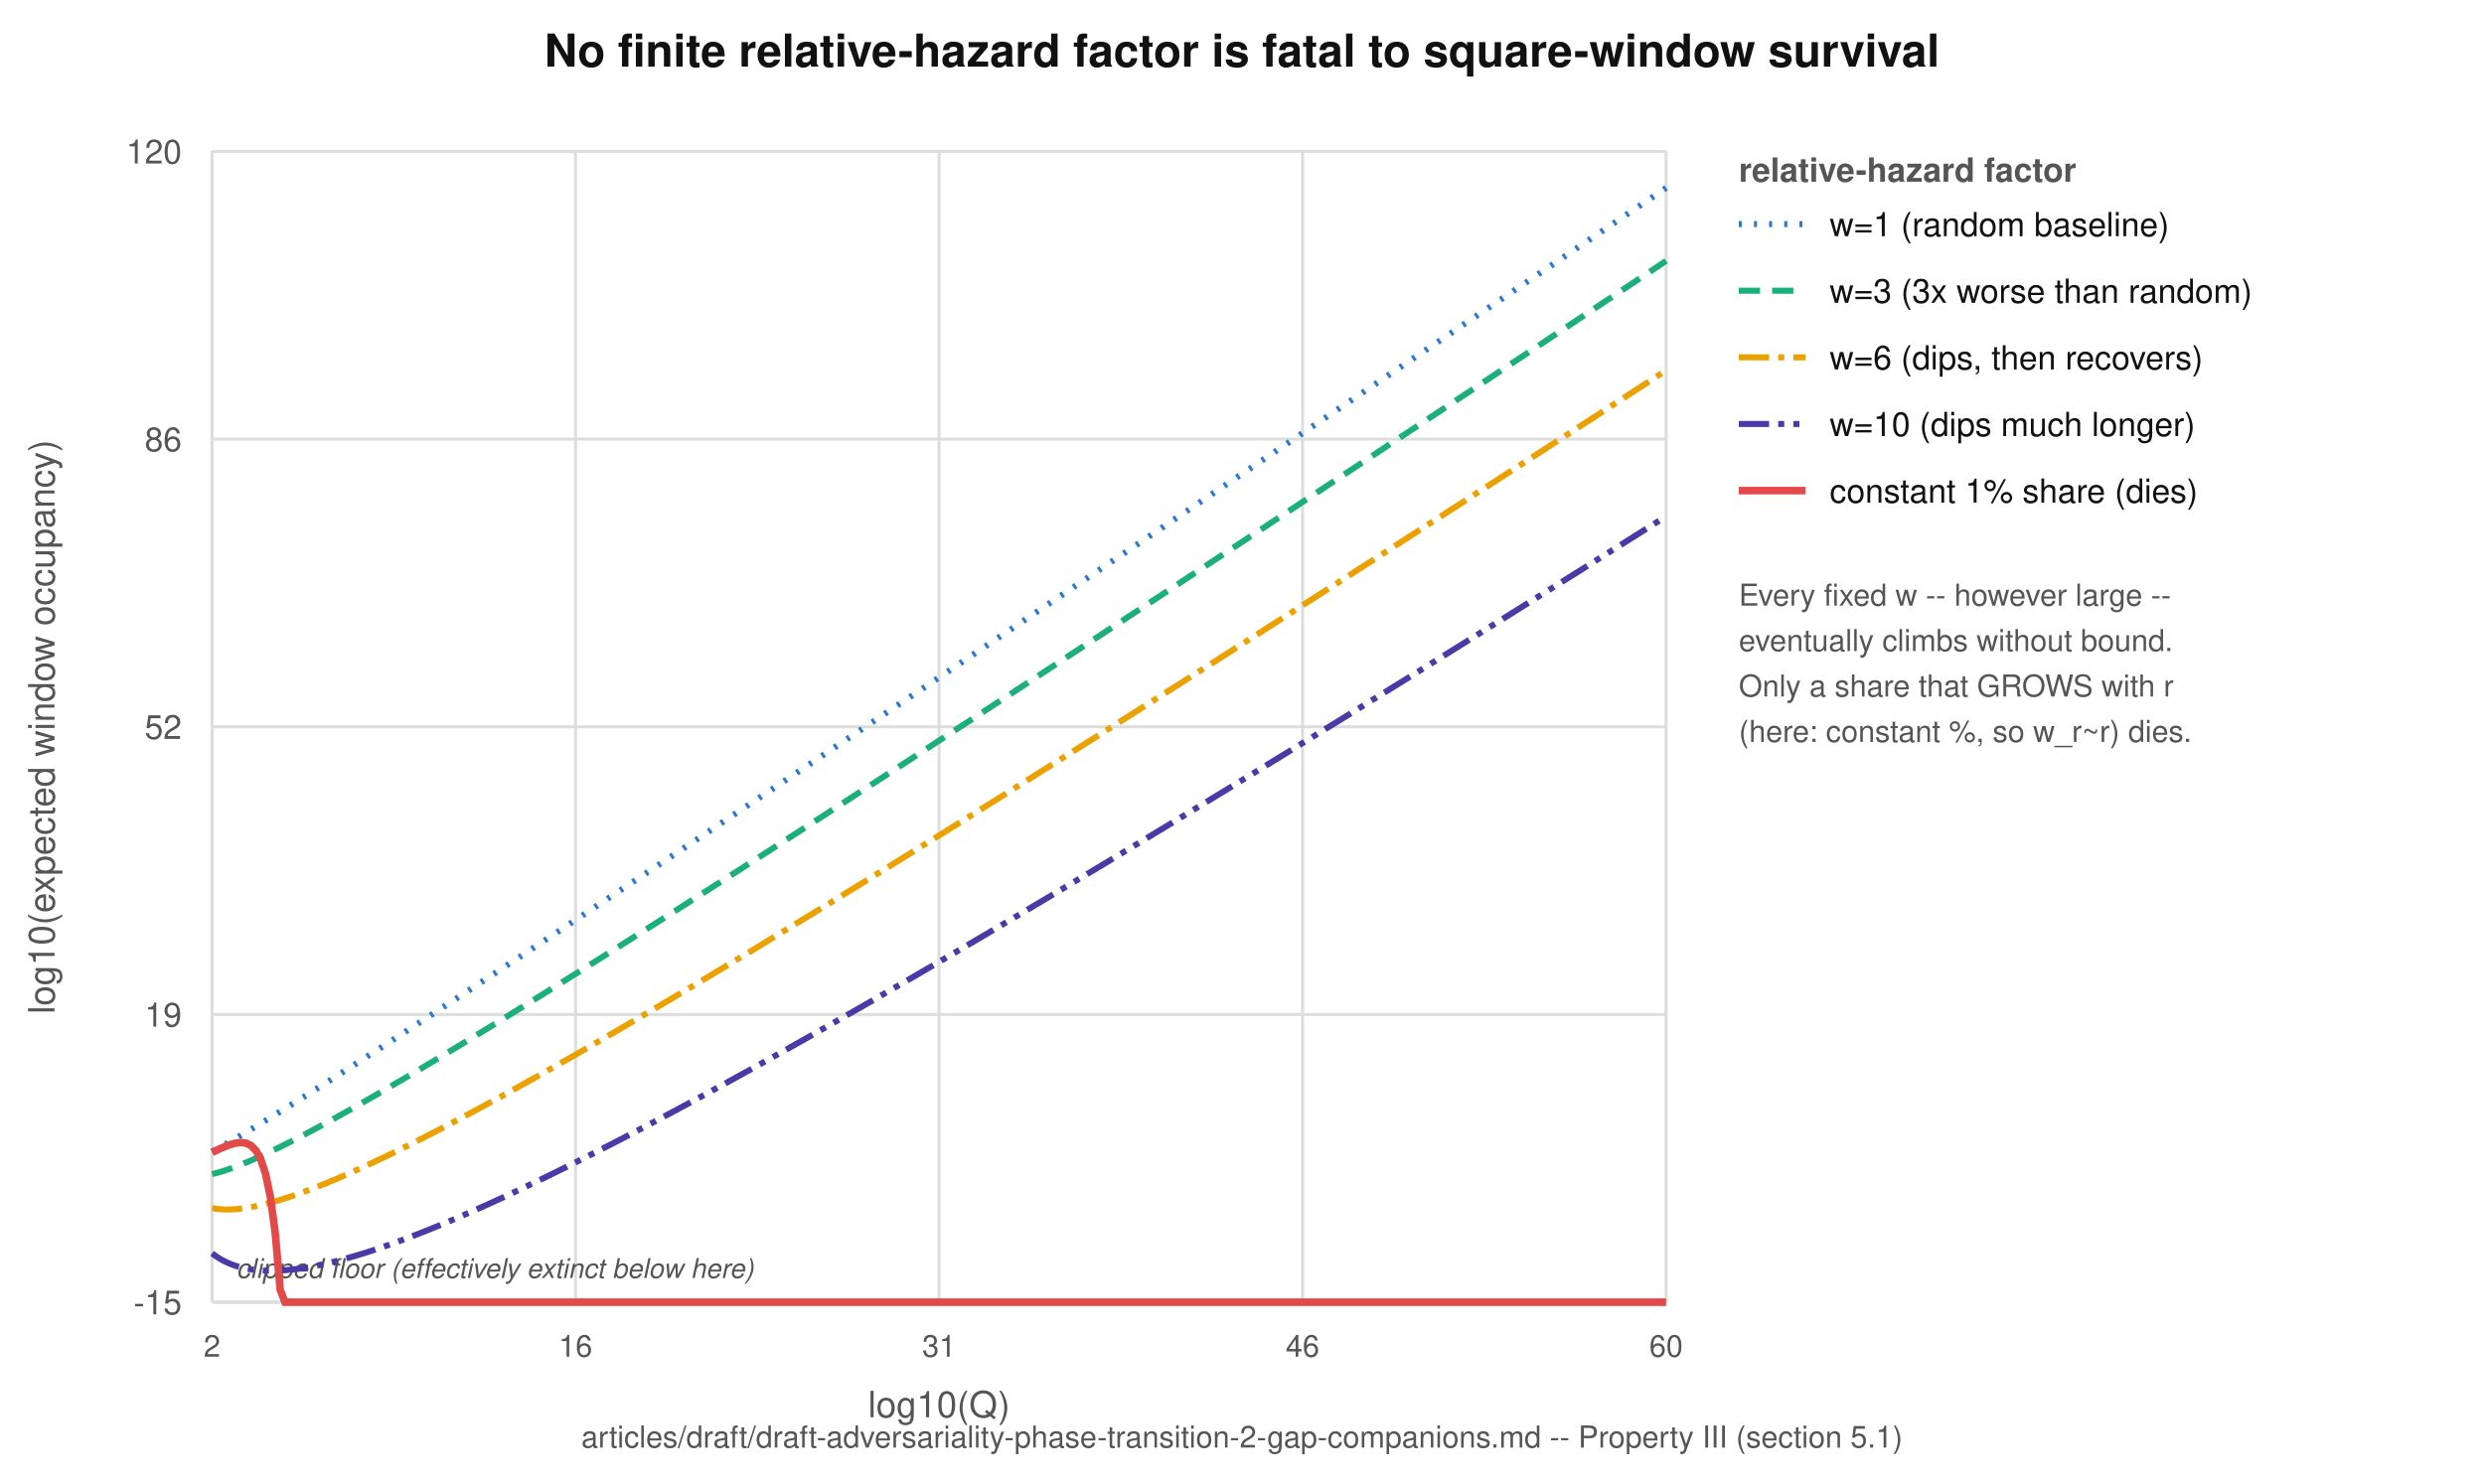
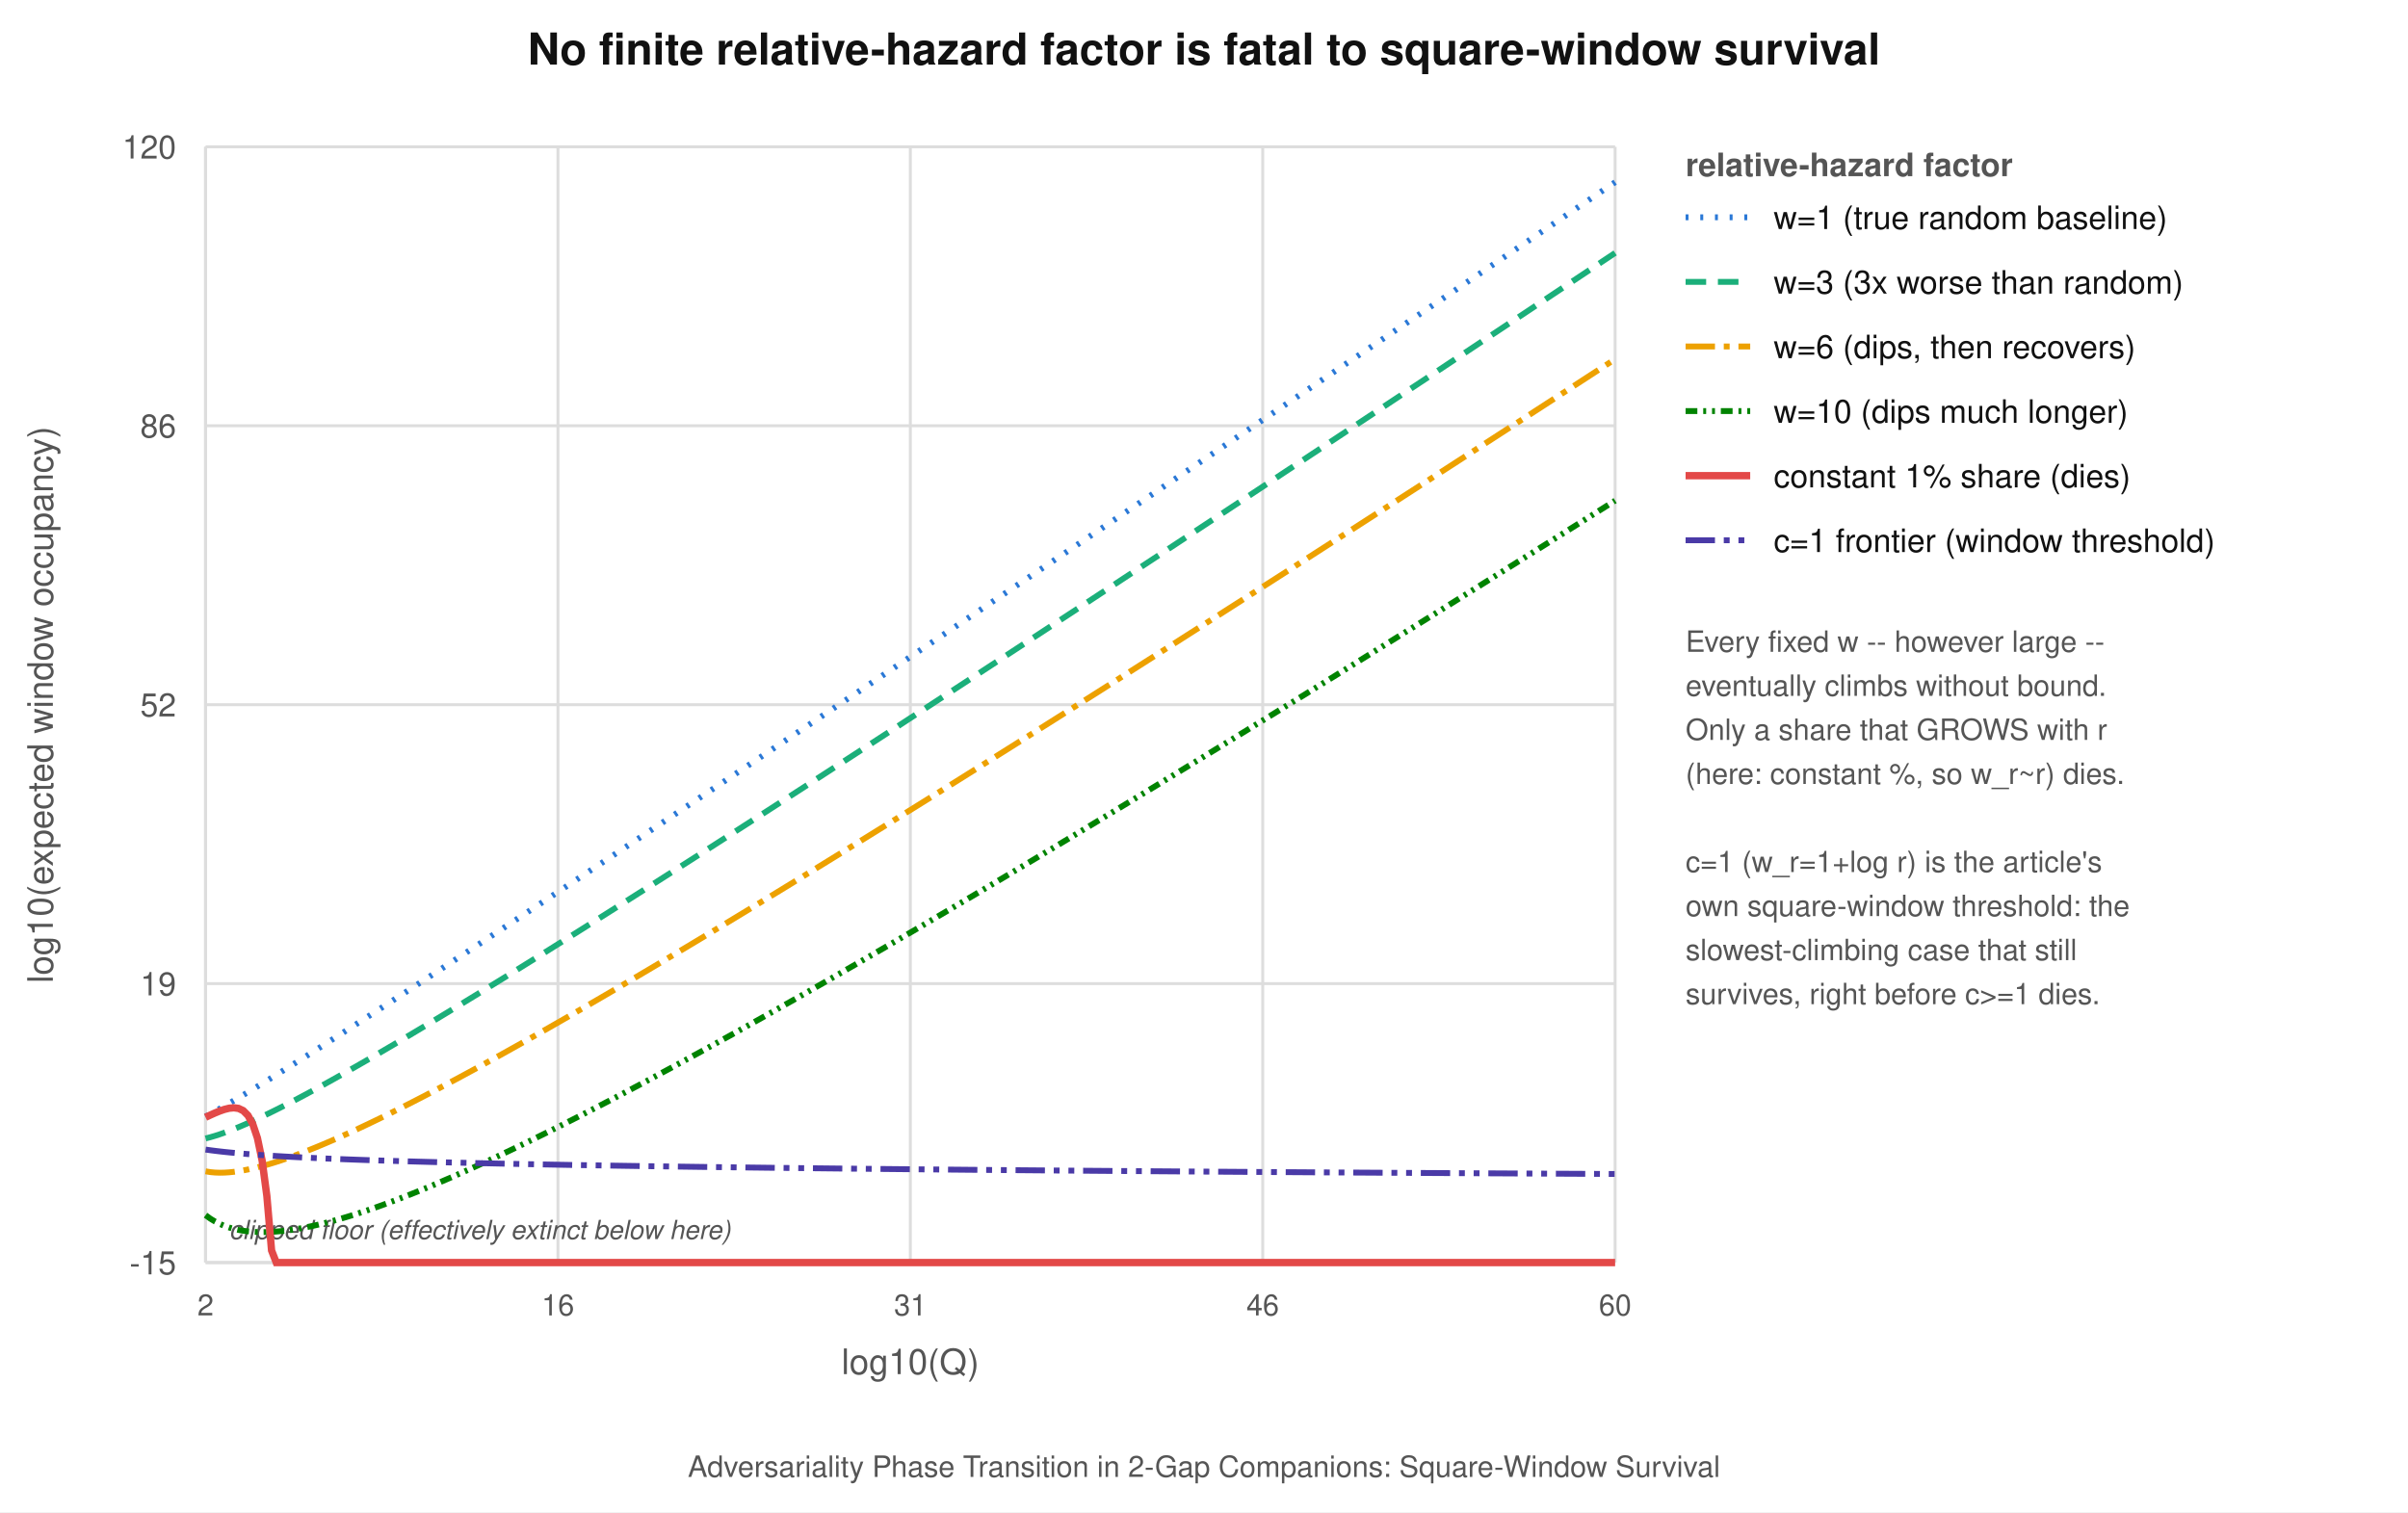
- <svg xmlns="http://www.w3.org/2000/svg" width="820" height="490" viewBox="0 0 820 490">
+ <svg xmlns="http://www.w3.org/2000/svg" width="820" height="515" viewBox="0 0 820 515">
  <defs>
    <marker id="arrowhead" markerWidth="10" markerHeight="8" refX="9" refY="4" orient="auto">
      <path d="M0,0 L10,4 L0,8 Z" fill="#222" />
    </marker>
  </defs>
-   <rect x="0" y="0" width="820" height="490" fill="white" />
+   <rect x="0" y="0" width="820" height="515" fill="white" />
  <line x1="70" y1="50" x2="70" y2="430" stroke="#dddddd" stroke-width="1" />
  <line x1="70" y1="430" x2="550" y2="430" stroke="#dddddd" stroke-width="1" />
  <line x1="70" y1="430.0" x2="550" y2="430.0" stroke="#dddddd" stroke-width="1" />
  <text x="60" y="434.0" font-family="Helvetica, Arial, sans-serif" font-size="11" font-weight="normal" font-style="normal" fill="#555555" text-anchor="end">-15</text>
  <line x1="70" y1="335.0" x2="550" y2="335.0" stroke="#dddddd" stroke-width="1" />
  <text x="60" y="339.0" font-family="Helvetica, Arial, sans-serif" font-size="11" font-weight="normal" font-style="normal" fill="#555555" text-anchor="end">19</text>
  <line x1="70" y1="240.0" x2="550" y2="240.0" stroke="#dddddd" stroke-width="1" />
  <text x="60" y="244.0" font-family="Helvetica, Arial, sans-serif" font-size="11" font-weight="normal" font-style="normal" fill="#555555" text-anchor="end">52</text>
  <line x1="70" y1="145.0" x2="550" y2="145.0" stroke="#dddddd" stroke-width="1" />
  <text x="60" y="149.0" font-family="Helvetica, Arial, sans-serif" font-size="11" font-weight="normal" font-style="normal" fill="#555555" text-anchor="end">86</text>
  <line x1="70" y1="50.0" x2="550" y2="50.0" stroke="#dddddd" stroke-width="1" />
  <text x="60" y="54.0" font-family="Helvetica, Arial, sans-serif" font-size="11" font-weight="normal" font-style="normal" fill="#555555" text-anchor="end">120</text>
  <line x1="70.0" y1="50" x2="70.0" y2="430" stroke="#dddddd" stroke-width="1" />
  <text x="70.0" y="448" font-family="Helvetica, Arial, sans-serif" font-size="10" font-weight="normal" font-style="normal" fill="#555555" text-anchor="middle">2</text>
  <line x1="190.0" y1="50" x2="190.0" y2="430" stroke="#dddddd" stroke-width="1" />
  <text x="190.0" y="448" font-family="Helvetica, Arial, sans-serif" font-size="10" font-weight="normal" font-style="normal" fill="#555555" text-anchor="middle">16</text>
  <line x1="310.0" y1="50" x2="310.0" y2="430" stroke="#dddddd" stroke-width="1" />
  <text x="310.0" y="448" font-family="Helvetica, Arial, sans-serif" font-size="10" font-weight="normal" font-style="normal" fill="#555555" text-anchor="middle">31</text>
  <line x1="430.0" y1="50" x2="430.0" y2="430" stroke="#dddddd" stroke-width="1" />
  <text x="430.0" y="448" font-family="Helvetica, Arial, sans-serif" font-size="10" font-weight="normal" font-style="normal" fill="#555555" text-anchor="middle">46</text>
  <line x1="550.0" y1="50" x2="550.0" y2="430" stroke="#dddddd" stroke-width="1" />
  <text x="550.0" y="448" font-family="Helvetica, Arial, sans-serif" font-size="10" font-weight="normal" font-style="normal" fill="#555555" text-anchor="middle">60</text>
  <text x="310.0" y="468" font-family="Helvetica, Arial, sans-serif" font-size="12" font-weight="normal" font-style="normal" fill="#555555" text-anchor="middle">log10(Q)</text>
  <text x="18" y="240.0" font-family="Helvetica, Arial, sans-serif" font-size="12" font-weight="normal" font-style="normal" fill="#555555" text-anchor="middle" transform="rotate(-90 18 240.0)">log10(expected window occupancy)</text>
  <text x="78" y="422.0" font-family="Helvetica, Arial, sans-serif" font-size="9" font-weight="normal" font-style="italic" fill="#555555" text-anchor="start">clipped floor (effectively extinct below here)</text>
  <polyline points="70.0,380.252 71.605,379.387 73.211,378.502 74.816,377.601 76.421,376.686 78.027,375.759 79.632,374.822 81.237,373.875 82.843,372.92 84.448,371.958 86.054,370.99 87.659,370.015 89.264,369.035 90.87,368.05 92.475,367.061 94.08,366.068 95.686,365.07 97.291,364.069 98.896,363.065 100.502,362.058 102.107,361.048 103.712,360.035 105.318,359.02 106.923,358.003 108.528,356.983 110.134,355.961 111.739,354.937 113.344,353.912 114.95,352.884 116.555,351.855 118.161,350.825 119.766,349.793 121.371,348.759 122.977,347.724 124.582,346.688 126.187,345.651 127.793,344.612 129.398,343.572 131.003,342.531 132.609,341.489 134.214,340.446 135.819,339.402 137.425,338.358 139.03,337.312 140.635,336.265 142.241,335.218 143.846,334.17 145.452,333.121 147.057,332.071 148.662,331.02 150.268,329.969 151.873,328.917 153.478,327.865 155.084,326.812 156.689,325.758 158.294,324.704 159.9,323.649 161.505,322.593 163.11,321.537 164.716,320.481 166.321,319.424 167.926,318.366 169.532,317.308 171.137,316.25 172.742,315.191 174.348,314.132 175.953,313.072 177.559,312.012 179.164,310.951 180.769,309.89 182.375,308.829 183.98,307.767 185.585,306.705 187.191,305.642 188.796,304.579 190.401,303.516 192.007,302.453 193.612,301.389 195.217,300.325 196.823,299.26 198.428,298.195 200.033,297.13 201.639,296.065 203.244,294.999 204.849,293.933 206.455,292.867 208.06,291.8 209.666,290.734 211.271,289.666 212.876,288.599 214.482,287.532 216.087,286.464 217.692,285.396 219.298,284.328 220.903,283.259 222.508,282.19 224.114,281.121 225.719,280.052 227.324,278.983 228.93,277.913 230.535,276.844 232.14,275.774 233.746,274.704 235.351,273.633 236.957,272.563 238.562,271.492 240.167,270.421 241.773,269.35 243.378,268.279 244.983,267.207 246.589,266.135 248.194,265.064 249.799,263.992 251.405,262.92 253.01,261.847 254.615,260.775 256.221,259.702 257.826,258.629 259.431,257.557 261.037,256.484 262.642,255.41 264.247,254.337 265.853,253.263 267.458,252.19 269.064,251.116 270.669,250.042 272.274,248.968 273.88,247.894 275.485,246.82 277.09,245.745 278.696,244.671 280.301,243.596 281.906,242.521 283.512,241.446 285.117,240.371 286.722,239.296 288.328,238.221 289.933,237.146 291.538,236.07 293.144,234.994 294.749,233.919 296.355,232.843 297.96,231.767 299.565,230.691 301.171,229.615 302.776,228.539 304.381,227.462 305.987,226.386 307.592,225.309 309.197,224.233 310.803,223.156 312.408,222.079 314.013,221.002 315.619,219.925 317.224,218.848 318.829,217.771 320.435,216.693 322.04,215.616 323.645,214.539 325.251,213.461 326.856,212.383 328.462,211.306 330.067,210.228 331.672,209.15 333.278,208.072 334.883,206.994 336.488,205.916 338.094,204.838 339.699,203.759 341.304,202.681 342.91,201.603 344.515,200.524 346.12,199.445 347.726,198.367 349.331,197.288 350.936,196.209 352.542,195.13 354.147,194.051 355.753,192.972 357.358,191.893 358.963,190.814 360.569,189.735 362.174,188.656 363.779,187.576 365.385,186.497 366.99,185.417 368.595,184.338 370.201,183.258 371.806,182.179 373.411,181.099 375.017,180.019 376.622,178.939 378.227,177.859 379.833,176.779 381.438,175.699 383.043,174.619 384.649,173.539 386.254,172.459 387.86,171.379 389.465,170.298 391.07,169.218 392.676,168.137 394.281,167.057 395.886,165.976 397.492,164.896 399.097,163.815 400.702,162.734 402.308,161.654 403.913,160.573 405.518,159.492 407.124,158.411 408.729,157.33 410.334,156.249 411.94,155.168 413.545,154.087 415.151,153.006 416.756,151.925 418.361,150.843 419.967,149.762 421.572,148.681 423.177,147.599 424.783,146.518 426.388,145.436 427.993,144.355 429.599,143.273 431.204,142.192 432.809,141.11 434.415,140.028 436.02,138.946 437.625,137.865 439.231,136.783 440.836,135.701 442.441,134.619 444.047,133.537 445.652,132.455 447.258,131.373 448.863,130.291 450.468,129.209 452.074,128.127 453.679,127.044 455.284,125.962 456.89,124.88 458.495,123.797 460.1,122.715 461.706,121.633 463.311,120.55 464.916,119.468 466.522,118.385 468.127,117.303 469.732,116.22 471.338,115.138 472.943,114.055 474.548,112.972 476.154,111.889 477.759,110.807 479.365,109.724 480.97,108.641 482.575,107.558 484.181,106.475 485.786,105.392 487.391,104.309 488.997,103.226 490.602,102.143 492.207,101.06 493.813,99.977 495.418,98.894 497.023,97.811 498.629,96.728 500.234,95.644 501.839,94.561 503.445,93.478 505.05,92.394 506.656,91.311 508.261,90.228 509.866,89.144 511.472,88.061 513.077,86.977 514.682,85.894 516.288,84.81 517.893,83.727 519.498,82.643 521.104,81.56 522.709,80.476 524.314,79.392 525.92,78.308 527.525,77.225 529.13,76.141 530.736,75.057 532.341,73.973 533.946,72.889 535.552,71.806 537.157,70.722 538.763,69.638 540.368,68.554 541.973,67.47 543.579,66.386 545.184,65.302 546.789,64.218 548.395,63.134 550.0,62.049" fill="none" stroke="#2a78d6" stroke-width="2" stroke-dasharray="1,4" />
  <polyline points="70.0,387.72 71.605,387.307 73.211,386.836 74.816,386.317 76.421,385.756 78.027,385.16 79.632,384.532 81.237,383.876 82.843,383.196 84.448,382.494 86.054,381.772 87.659,381.033 89.264,380.277 90.87,379.507 92.475,378.723 94.08,377.927 95.686,377.119 97.291,376.3 98.896,375.472 100.502,374.635 102.107,373.789 103.712,372.935 105.318,372.073 106.923,371.205 108.528,370.33 110.134,369.448 111.739,368.561 113.344,367.668 114.95,366.77 116.555,365.867 118.161,364.96 119.766,364.047 121.371,363.131 122.977,362.21 124.582,361.285 126.187,360.357 127.793,359.425 129.398,358.49 131.003,357.551 132.609,356.609 134.214,355.665 135.819,354.717 137.425,353.767 139.03,352.813 140.635,351.858 142.241,350.899 143.846,349.939 145.452,348.976 147.057,348.011 148.662,347.043 150.268,346.074 151.873,345.103 153.478,344.129 155.084,343.154 156.689,342.177 158.294,341.198 159.9,340.217 161.505,339.235 163.11,338.251 164.716,337.266 166.321,336.279 167.926,335.29 169.532,334.301 171.137,333.309 172.742,332.317 174.348,331.323 175.953,330.327 177.559,329.331 179.164,328.333 180.769,327.334 182.375,326.334 183.98,325.333 185.585,324.33 187.191,323.327 188.796,322.322 190.401,321.317 192.007,320.31 193.612,319.303 195.217,318.294 196.823,317.285 198.428,316.274 200.033,315.263 201.639,314.251 203.244,313.238 204.849,312.224 206.455,311.209 208.06,310.194 209.666,309.178 211.271,308.161 212.876,307.143 214.482,306.124 216.087,305.105 217.692,304.085 219.298,303.064 220.903,302.043 222.508,301.021 224.114,299.998 225.719,298.975 227.324,297.951 228.93,296.926 230.535,295.901 232.14,294.875 233.746,293.849 235.351,292.822 236.957,291.794 238.562,290.766 240.167,289.737 241.773,288.708 243.378,287.678 244.983,286.648 246.589,285.617 248.194,284.586 249.799,283.554 251.405,282.522 253.01,281.489 254.615,280.456 256.221,279.422 257.826,278.388 259.431,277.353 261.037,276.318 262.642,275.282 264.247,274.246 265.853,273.21 267.458,272.173 269.064,271.136 270.669,270.098 272.274,269.06 273.88,268.022 275.485,266.983 277.09,265.944 278.696,264.904 280.301,263.864 281.906,262.824 283.512,261.783 285.117,260.742 286.722,259.701 288.328,258.659 289.933,257.617 291.538,256.575 293.144,255.532 294.749,254.489 296.355,253.446 297.96,252.402 299.565,251.358 301.171,250.313 302.776,249.269 304.381,248.224 305.987,247.179 307.592,246.133 309.197,245.087 310.803,244.041 312.408,242.995 314.013,241.948 315.619,240.901 317.224,239.854 318.829,238.806 320.435,237.758 322.04,236.71 323.645,235.662 325.251,234.613 326.856,233.564 328.462,232.515 330.067,231.466 331.672,230.416 333.278,229.367 334.883,228.317 336.488,227.266 338.094,226.216 339.699,225.165 341.304,224.114 342.91,223.063 344.515,222.011 346.12,220.959 347.726,219.908 349.331,218.855 350.936,217.803 352.542,216.751 354.147,215.698 355.753,214.645 357.358,213.592 358.963,212.538 360.569,211.485 362.174,210.431 363.779,209.377 365.385,208.323 366.99,207.268 368.595,206.214 370.201,205.159 371.806,204.104 373.411,203.049 375.017,201.993 376.622,200.938 378.227,199.882 379.833,198.826 381.438,197.77 383.043,196.714 384.649,195.658 386.254,194.601 387.86,193.544 389.465,192.488 391.07,191.43 392.676,190.373 394.281,189.316 395.886,188.258 397.492,187.2 399.097,186.143 400.702,185.085 402.308,184.026 403.913,182.968 405.518,181.909 407.124,180.851 408.729,179.792 410.334,178.733 411.94,177.674 413.545,176.615 415.151,175.555 416.756,174.496 418.361,173.436 419.967,172.376 421.572,171.316 423.177,170.256 424.783,169.196 426.388,168.135 427.993,167.075 429.599,166.014 431.204,164.953 432.809,163.892 434.415,162.831 436.02,161.77 437.625,160.709 439.231,159.647 440.836,158.586 442.441,157.524 444.047,156.462 445.652,155.4 447.258,154.338 448.863,153.276 450.468,152.214 452.074,151.151 453.679,150.089 455.284,149.026 456.89,147.963 458.495,146.9 460.1,145.837 461.706,144.774 463.311,143.711 464.916,142.648 466.522,141.584 468.127,140.521 469.732,139.457 471.338,138.393 472.943,137.329 474.548,136.265 476.154,135.201 477.759,134.137 479.365,133.072 480.97,132.008 482.575,130.944 484.181,129.879 485.786,128.814 487.391,127.749 488.997,126.684 490.602,125.619 492.207,124.554 493.813,123.489 495.418,122.424 497.023,121.358 498.629,120.293 500.234,119.227 501.839,118.161 503.445,117.095 505.05,116.029 506.656,114.963 508.261,113.897 509.866,112.831 511.472,111.765 513.077,110.698 514.682,109.632 516.288,108.565 517.893,107.499 519.498,106.432 521.104,105.365 522.709,104.298 524.314,103.231 525.92,102.164 527.525,101.097 529.13,100.03 530.736,98.963 532.341,97.895 533.946,96.828 535.552,95.76 537.157,94.692 538.763,93.625 540.368,92.557 541.973,91.489 543.579,90.421 545.184,89.353 546.789,88.285 548.395,87.217 550.0,86.148" fill="none" stroke="#1baf7a" stroke-width="2" stroke-dasharray="7,4" />
  <polyline points="70.0,398.921 71.605,399.187 73.211,399.338 74.816,399.392 76.421,399.363 78.027,399.261 79.632,399.097 81.237,398.878 82.843,398.61 84.448,398.298 86.054,397.947 87.659,397.56 89.264,397.14 90.87,396.692 92.475,396.216 94.08,395.715 95.686,395.192 97.291,394.647 98.896,394.082 100.502,393.499 102.107,392.9 103.712,392.284 105.318,391.653 106.923,391.008 108.528,390.35 110.134,389.679 111.739,388.997 113.344,388.303 114.95,387.599 116.555,386.885 118.161,386.162 119.766,385.429 121.371,384.688 122.977,383.939 124.582,383.181 126.187,382.417 127.793,381.645 129.398,380.866 131.003,380.081 132.609,379.29 134.214,378.492 135.819,377.689 137.425,376.88 139.03,376.066 140.635,375.246 142.241,374.422 143.846,373.593 145.452,372.759 147.057,371.921 148.662,371.078 150.268,370.231 151.873,369.38 153.478,368.526 155.084,367.667 156.689,366.805 158.294,365.939 159.9,365.07 161.505,364.198 163.11,363.322 164.716,362.443 166.321,361.561 167.926,360.677 169.532,359.789 171.137,358.898 172.742,358.005 174.348,357.109 175.953,356.211 177.559,355.309 179.164,354.406 180.769,353.5 182.375,352.592 183.98,351.681 185.585,350.769 187.191,349.854 188.796,348.937 190.401,348.018 192.007,347.097 193.612,346.174 195.217,345.249 196.823,344.322 198.428,343.393 200.033,342.463 201.639,341.53 203.244,340.596 204.849,339.661 206.455,338.723 208.06,337.784 209.666,336.844 211.271,335.902 212.876,334.958 214.482,334.013 216.087,333.067 217.692,332.119 219.298,331.169 220.903,330.219 222.508,329.267 224.114,328.313 225.719,327.359 227.324,326.403 228.93,325.445 230.535,324.487 232.14,323.527 233.746,322.566 235.351,321.604 236.957,320.641 238.562,319.677 240.167,318.712 241.773,317.745 243.378,316.778 244.983,315.809 246.589,314.84 248.194,313.869 249.799,312.897 251.405,311.925 253.01,310.951 254.615,309.977 256.221,309.001 257.826,308.025 259.431,307.048 261.037,306.069 262.642,305.09 264.247,304.111 265.853,303.13 267.458,302.148 269.064,301.166 270.669,300.183 272.274,299.199 273.88,298.214 275.485,297.228 277.09,296.242 278.696,295.255 280.301,294.267 281.906,293.278 283.512,292.289 285.117,291.299 286.722,290.308 288.328,289.317 289.933,288.325 291.538,287.332 293.144,286.338 294.749,285.344 296.355,284.35 297.96,283.354 299.565,282.358 301.171,281.361 302.776,280.364 304.381,279.366 305.987,278.368 307.592,277.369 309.197,276.369 310.803,275.369 312.408,274.368 314.013,273.367 315.619,272.365 317.224,271.362 318.829,270.359 320.435,269.356 322.04,268.352 323.645,267.347 325.251,266.342 326.856,265.336 328.462,264.33 330.067,263.323 331.672,262.316 333.278,261.309 334.883,260.3 336.488,259.292 338.094,258.283 339.699,257.273 341.304,256.263 342.91,255.253 344.515,254.242 346.12,253.23 347.726,252.219 349.331,251.206 350.936,250.194 352.542,249.181 354.147,248.167 355.753,247.153 357.358,246.139 358.963,245.124 360.569,244.109 362.174,243.093 363.779,242.078 365.385,241.061 366.99,240.044 368.595,239.027 370.201,238.01 371.806,236.992 373.411,235.974 375.017,234.955 376.622,233.936 378.227,232.917 379.833,231.897 381.438,230.877 383.043,229.857 384.649,228.836 386.254,227.815 387.86,226.793 389.465,225.772 391.07,224.749 392.676,223.727 394.281,222.704 395.886,221.681 397.492,220.658 399.097,219.634 400.702,218.61 402.308,217.585 403.913,216.561 405.518,215.536 407.124,214.51 408.729,213.485 410.334,212.459 411.94,211.433 413.545,210.406 415.151,209.38 416.756,208.352 418.361,207.325 419.967,206.297 421.572,205.27 423.177,204.241 424.783,203.213 426.388,202.184 427.993,201.155 429.599,200.126 431.204,199.096 432.809,198.066 434.415,197.036 436.02,196.006 437.625,194.975 439.231,193.944 440.836,192.913 442.441,191.882 444.047,190.85 445.652,189.819 447.258,188.786 448.863,187.754 450.468,186.721 452.074,185.689 453.679,184.656 455.284,183.622 456.89,182.589 458.495,181.555 460.1,180.521 461.706,179.487 463.311,178.452 464.916,177.417 466.522,176.383 468.127,175.347 469.732,174.312 471.338,173.277 472.943,172.241 474.548,171.205 476.154,170.168 477.759,169.132 479.365,168.095 480.97,167.059 482.575,166.022 484.181,164.984 485.786,163.947 487.391,162.909 488.997,161.871 490.602,160.833 492.207,159.795 493.813,158.756 495.418,157.718 497.023,156.679 498.629,155.64 500.234,154.601 501.839,153.561 503.445,152.522 505.05,151.482 506.656,150.442 508.261,149.402 509.866,148.361 511.472,147.321 513.077,146.28 514.682,145.239 516.288,144.198 517.893,143.157 519.498,142.116 521.104,141.074 522.709,140.032 524.314,138.99 525.92,137.948 527.525,136.906 529.13,135.863 530.736,134.821 532.341,133.778 533.946,132.735 535.552,131.692 537.157,130.649 538.763,129.605 540.368,128.562 541.973,127.518 543.579,126.474 545.184,125.43 546.789,124.386 548.395,123.341 550.0,122.297" fill="none" stroke="#eda100" stroke-width="2" stroke-dasharray="10,3,2,3" />
-   <polyline points="70.0,413.857 71.605,415.028 73.211,416.007 74.816,416.825 76.421,417.504 78.027,418.063 79.632,418.518 81.237,418.881 82.843,419.162 84.448,419.37 86.054,419.513 87.659,419.596 89.264,419.625 90.87,419.605 92.475,419.54 94.08,419.433 95.686,419.289 97.291,419.109 98.896,418.896 100.502,418.652 102.107,418.381 103.712,418.082 105.318,417.759 106.923,417.412 108.528,417.043 110.134,416.654 111.739,416.244 113.344,415.816 114.95,415.371 116.555,414.909 118.161,414.431 119.766,413.938 121.371,413.431 122.977,412.91 124.582,412.376 126.187,411.83 127.793,411.272 129.398,410.702 131.003,410.121 132.609,409.53 134.214,408.929 135.819,408.318 137.425,407.698 139.03,407.069 140.635,406.431 142.241,405.785 143.846,405.131 145.452,404.47 147.057,403.801 148.662,403.124 150.268,402.441 151.873,401.751 153.478,401.055 155.084,400.352 156.689,399.643 158.294,398.928 159.9,398.208 161.505,397.481 163.11,396.75 164.716,396.013 166.321,395.271 167.926,394.525 169.532,393.773 171.137,393.017 172.742,392.256 174.348,391.491 175.953,390.721 177.559,389.948 179.164,389.17 180.769,388.388 182.375,387.602 183.98,386.813 185.585,386.02 187.191,385.223 188.796,384.423 190.401,383.619 192.007,382.812 193.612,382.001 195.217,381.188 196.823,380.371 198.428,379.551 200.033,378.728 201.639,377.903 203.244,377.074 204.849,376.243 206.455,375.409 208.06,374.572 209.666,373.732 211.271,372.89 212.876,372.046 214.482,371.198 216.087,370.349 217.692,369.497 219.298,368.643 220.903,367.786 222.508,366.928 224.114,366.067 225.719,365.203 227.324,364.338 228.93,363.471 230.535,362.601 232.14,361.73 233.746,360.857 235.351,359.981 236.957,359.104 238.562,358.225 240.167,357.344 241.773,356.461 243.378,355.577 244.983,354.691 246.589,353.803 248.194,352.913 249.799,352.022 251.405,351.129 253.01,350.234 254.615,349.338 256.221,348.44 257.826,347.541 259.431,346.64 261.037,345.738 262.642,344.835 264.247,343.929 265.853,343.023 267.458,342.115 269.064,341.206 270.669,340.295 272.274,339.383 273.88,338.47 275.485,337.555 277.09,336.639 278.696,335.722 280.301,334.803 281.906,333.884 283.512,332.963 285.117,332.041 286.722,331.118 288.328,330.193 289.933,329.268 291.538,328.341 293.144,327.414 294.749,326.485 296.355,325.555 297.96,324.624 299.565,323.692 301.171,322.759 302.776,321.825 304.381,320.89 305.987,319.953 307.592,319.016 309.197,318.078 310.803,317.139 312.408,316.199 314.013,315.258 315.619,314.316 317.224,313.374 318.829,312.43 320.435,311.485 322.04,310.54 323.645,309.594 325.251,308.646 326.856,307.698 328.462,306.749 330.067,305.8 331.672,304.849 333.278,303.898 334.883,302.946 336.488,301.993 338.094,301.039 339.699,300.084 341.304,299.129 342.91,298.173 344.515,297.216 346.12,296.259 347.726,295.3 349.331,294.341 350.936,293.381 352.542,292.421 354.147,291.46 355.753,290.498 357.358,289.535 358.963,288.572 360.569,287.608 362.174,286.644 363.779,285.679 365.385,284.713 366.99,283.746 368.595,282.779 370.201,281.811 371.806,280.843 373.411,279.874 375.017,278.904 376.622,277.934 378.227,276.963 379.833,275.991 381.438,275.019 383.043,274.047 384.649,273.073 386.254,272.1 387.86,271.125 389.465,270.15 391.07,269.175 392.676,268.199 394.281,267.222 395.886,266.245 397.492,265.267 399.097,264.289 400.702,263.31 402.308,262.331 403.913,261.351 405.518,260.371 407.124,259.39 408.729,258.409 410.334,257.427 411.94,256.445 413.545,255.462 415.151,254.479 416.756,253.495 418.361,252.511 419.967,251.526 421.572,250.541 423.177,249.555 424.783,248.569 426.388,247.582 427.993,246.595 429.599,245.608 431.204,244.62 432.809,243.632 434.415,242.643 436.02,241.654 437.625,240.664 439.231,239.674 440.836,238.683 442.441,237.692 444.047,236.701 445.652,235.709 447.258,234.717 448.863,233.725 450.468,232.732 452.074,231.738 453.679,230.744 455.284,229.75 456.89,228.756 458.495,227.761 460.1,226.765 461.706,225.77 463.311,224.774 464.916,223.777 466.522,222.78 468.127,221.783 469.732,220.786 471.338,219.788 472.943,218.789 474.548,217.791 476.154,216.792 477.759,215.792 479.365,214.793 480.97,213.793 482.575,212.792 484.181,211.791 485.786,210.79 487.391,209.789 488.997,208.787 490.602,207.785 492.207,206.783 493.813,205.78 495.418,204.777 497.023,203.774 498.629,202.77 500.234,201.766 501.839,200.761 503.445,199.757 505.05,198.752 506.656,197.747 508.261,196.741 509.866,195.735 511.472,194.729 513.077,193.722 514.682,192.716 516.288,191.709 517.893,190.701 519.498,189.693 521.104,188.685 522.709,187.677 524.314,186.669 525.92,185.66 527.525,184.651 529.13,183.641 530.736,182.632 532.341,181.622 533.946,180.612 535.552,179.601 537.157,178.59 538.763,177.579 540.368,176.568 541.973,175.556 543.579,174.545 545.184,173.533 546.789,172.52 548.395,171.508 550.0,170.495" fill="none" stroke="#4a3aa7" stroke-width="2" stroke-dasharray="10,3,2,3,2,3" />
+   <polyline points="70.0,413.857 71.605,415.028 73.211,416.007 74.816,416.825 76.421,417.504 78.027,418.063 79.632,418.518 81.237,418.881 82.843,419.162 84.448,419.37 86.054,419.513 87.659,419.596 89.264,419.625 90.87,419.605 92.475,419.54 94.08,419.433 95.686,419.289 97.291,419.109 98.896,418.896 100.502,418.652 102.107,418.381 103.712,418.082 105.318,417.759 106.923,417.412 108.528,417.043 110.134,416.654 111.739,416.244 113.344,415.816 114.95,415.371 116.555,414.909 118.161,414.431 119.766,413.938 121.371,413.431 122.977,412.91 124.582,412.376 126.187,411.83 127.793,411.272 129.398,410.702 131.003,410.121 132.609,409.53 134.214,408.929 135.819,408.318 137.425,407.698 139.03,407.069 140.635,406.431 142.241,405.785 143.846,405.131 145.452,404.47 147.057,403.801 148.662,403.124 150.268,402.441 151.873,401.751 153.478,401.055 155.084,400.352 156.689,399.643 158.294,398.928 159.9,398.208 161.505,397.481 163.11,396.75 164.716,396.013 166.321,395.271 167.926,394.525 169.532,393.773 171.137,393.017 172.742,392.256 174.348,391.491 175.953,390.721 177.559,389.948 179.164,389.17 180.769,388.388 182.375,387.602 183.98,386.813 185.585,386.02 187.191,385.223 188.796,384.423 190.401,383.619 192.007,382.812 193.612,382.001 195.217,381.188 196.823,380.371 198.428,379.551 200.033,378.728 201.639,377.903 203.244,377.074 204.849,376.243 206.455,375.409 208.06,374.572 209.666,373.732 211.271,372.89 212.876,372.046 214.482,371.198 216.087,370.349 217.692,369.497 219.298,368.643 220.903,367.786 222.508,366.928 224.114,366.067 225.719,365.203 227.324,364.338 228.93,363.471 230.535,362.601 232.14,361.73 233.746,360.857 235.351,359.981 236.957,359.104 238.562,358.225 240.167,357.344 241.773,356.461 243.378,355.577 244.983,354.691 246.589,353.803 248.194,352.913 249.799,352.022 251.405,351.129 253.01,350.234 254.615,349.338 256.221,348.44 257.826,347.541 259.431,346.64 261.037,345.738 262.642,344.835 264.247,343.929 265.853,343.023 267.458,342.115 269.064,341.206 270.669,340.295 272.274,339.383 273.88,338.47 275.485,337.555 277.09,336.639 278.696,335.722 280.301,334.803 281.906,333.884 283.512,332.963 285.117,332.041 286.722,331.118 288.328,330.193 289.933,329.268 291.538,328.341 293.144,327.414 294.749,326.485 296.355,325.555 297.96,324.624 299.565,323.692 301.171,322.759 302.776,321.825 304.381,320.89 305.987,319.953 307.592,319.016 309.197,318.078 310.803,317.139 312.408,316.199 314.013,315.258 315.619,314.316 317.224,313.374 318.829,312.43 320.435,311.485 322.04,310.54 323.645,309.594 325.251,308.646 326.856,307.698 328.462,306.749 330.067,305.8 331.672,304.849 333.278,303.898 334.883,302.946 336.488,301.993 338.094,301.039 339.699,300.084 341.304,299.129 342.91,298.173 344.515,297.216 346.12,296.259 347.726,295.3 349.331,294.341 350.936,293.381 352.542,292.421 354.147,291.46 355.753,290.498 357.358,289.535 358.963,288.572 360.569,287.608 362.174,286.644 363.779,285.679 365.385,284.713 366.99,283.746 368.595,282.779 370.201,281.811 371.806,280.843 373.411,279.874 375.017,278.904 376.622,277.934 378.227,276.963 379.833,275.991 381.438,275.019 383.043,274.047 384.649,273.073 386.254,272.1 387.86,271.125 389.465,270.15 391.07,269.175 392.676,268.199 394.281,267.222 395.886,266.245 397.492,265.267 399.097,264.289 400.702,263.31 402.308,262.331 403.913,261.351 405.518,260.371 407.124,259.39 408.729,258.409 410.334,257.427 411.94,256.445 413.545,255.462 415.151,254.479 416.756,253.495 418.361,252.511 419.967,251.526 421.572,250.541 423.177,249.555 424.783,248.569 426.388,247.582 427.993,246.595 429.599,245.608 431.204,244.62 432.809,243.632 434.415,242.643 436.02,241.654 437.625,240.664 439.231,239.674 440.836,238.683 442.441,237.692 444.047,236.701 445.652,235.709 447.258,234.717 448.863,233.725 450.468,232.732 452.074,231.738 453.679,230.744 455.284,229.75 456.89,228.756 458.495,227.761 460.1,226.765 461.706,225.77 463.311,224.774 464.916,223.777 466.522,222.78 468.127,221.783 469.732,220.786 471.338,219.788 472.943,218.789 474.548,217.791 476.154,216.792 477.759,215.792 479.365,214.793 480.97,213.793 482.575,212.792 484.181,211.791 485.786,210.79 487.391,209.789 488.997,208.787 490.602,207.785 492.207,206.783 493.813,205.78 495.418,204.777 497.023,203.774 498.629,202.77 500.234,201.766 501.839,200.761 503.445,199.757 505.05,198.752 506.656,197.747 508.261,196.741 509.866,195.735 511.472,194.729 513.077,193.722 514.682,192.716 516.288,191.709 517.893,190.701 519.498,189.693 521.104,188.685 522.709,187.677 524.314,186.669 525.92,185.66 527.525,184.651 529.13,183.641 530.736,182.632 532.341,181.622 533.946,180.612 535.552,179.601 537.157,178.59 538.763,177.579 540.368,176.568 541.973,175.556 543.579,174.545 545.184,173.533 546.789,172.52 548.395,171.508 550.0,170.495" fill="none" stroke="#008300" stroke-width="2" stroke-dasharray="4,2,1,2,1,2" />
  <polyline points="70.0,380.519 71.605,379.767 73.211,379.048 74.816,378.39 76.421,377.833 78.027,377.435 79.632,377.281 81.237,377.497 82.843,378.273 84.448,379.892 86.054,382.78 87.659,387.579 89.264,395.259 90.87,407.282 92.475,425.86 94.08,430.0 95.686,430.0 97.291,430.0 98.896,430.0 100.502,430.0 102.107,430.0 103.712,430.0 105.318,430.0 106.923,430.0 108.528,430.0 110.134,430.0 111.739,430.0 113.344,430.0 114.95,430.0 116.555,430.0 118.161,430.0 119.766,430.0 121.371,430.0 122.977,430.0 124.582,430.0 126.187,430.0 127.793,430.0 129.398,430.0 131.003,430.0 132.609,430.0 134.214,430.0 135.819,430.0 137.425,430.0 139.03,430.0 140.635,430.0 142.241,430.0 143.846,430.0 145.452,430.0 147.057,430.0 148.662,430.0 150.268,430.0 151.873,430.0 153.478,430.0 155.084,430.0 156.689,430.0 158.294,430.0 159.9,430.0 161.505,430.0 163.11,430.0 164.716,430.0 166.321,430.0 167.926,430.0 169.532,430.0 171.137,430.0 172.742,430.0 174.348,430.0 175.953,430.0 177.559,430.0 179.164,430.0 180.769,430.0 182.375,430.0 183.98,430.0 185.585,430.0 187.191,430.0 188.796,430.0 190.401,430.0 192.007,430.0 193.612,430.0 195.217,430.0 196.823,430.0 198.428,430.0 200.033,430.0 201.639,430.0 203.244,430.0 204.849,430.0 206.455,430.0 208.06,430.0 209.666,430.0 211.271,430.0 212.876,430.0 214.482,430.0 216.087,430.0 217.692,430.0 219.298,430.0 220.903,430.0 222.508,430.0 224.114,430.0 225.719,430.0 227.324,430.0 228.93,430.0 230.535,430.0 232.14,430.0 233.746,430.0 235.351,430.0 236.957,430.0 238.562,430.0 240.167,430.0 241.773,430.0 243.378,430.0 244.983,430.0 246.589,430.0 248.194,430.0 249.799,430.0 251.405,430.0 253.01,430.0 254.615,430.0 256.221,430.0 257.826,430.0 259.431,430.0 261.037,430.0 262.642,430.0 264.247,430.0 265.853,430.0 267.458,430.0 269.064,430.0 270.669,430.0 272.274,430.0 273.88,430.0 275.485,430.0 277.09,430.0 278.696,430.0 280.301,430.0 281.906,430.0 283.512,430.0 285.117,430.0 286.722,430.0 288.328,430.0 289.933,430.0 291.538,430.0 293.144,430.0 294.749,430.0 296.355,430.0 297.96,430.0 299.565,430.0 301.171,430.0 302.776,430.0 304.381,430.0 305.987,430.0 307.592,430.0 309.197,430.0 310.803,430.0 312.408,430.0 314.013,430.0 315.619,430.0 317.224,430.0 318.829,430.0 320.435,430.0 322.04,430.0 323.645,430.0 325.251,430.0 326.856,430.0 328.462,430.0 330.067,430.0 331.672,430.0 333.278,430.0 334.883,430.0 336.488,430.0 338.094,430.0 339.699,430.0 341.304,430.0 342.91,430.0 344.515,430.0 346.12,430.0 347.726,430.0 349.331,430.0 350.936,430.0 352.542,430.0 354.147,430.0 355.753,430.0 357.358,430.0 358.963,430.0 360.569,430.0 362.174,430.0 363.779,430.0 365.385,430.0 366.99,430.0 368.595,430.0 370.201,430.0 371.806,430.0 373.411,430.0 375.017,430.0 376.622,430.0 378.227,430.0 379.833,430.0 381.438,430.0 383.043,430.0 384.649,430.0 386.254,430.0 387.86,430.0 389.465,430.0 391.07,430.0 392.676,430.0 394.281,430.0 395.886,430.0 397.492,430.0 399.097,430.0 400.702,430.0 402.308,430.0 403.913,430.0 405.518,430.0 407.124,430.0 408.729,430.0 410.334,430.0 411.94,430.0 413.545,430.0 415.151,430.0 416.756,430.0 418.361,430.0 419.967,430.0 421.572,430.0 423.177,430.0 424.783,430.0 426.388,430.0 427.993,430.0 429.599,430.0 431.204,430.0 432.809,430.0 434.415,430.0 436.02,430.0 437.625,430.0 439.231,430.0 440.836,430.0 442.441,430.0 444.047,430.0 445.652,430.0 447.258,430.0 448.863,430.0 450.468,430.0 452.074,430.0 453.679,430.0 455.284,430.0 456.89,430.0 458.495,430.0 460.1,430.0 461.706,430.0 463.311,430.0 464.916,430.0 466.522,430.0 468.127,430.0 469.732,430.0 471.338,430.0 472.943,430.0 474.548,430.0 476.154,430.0 477.759,430.0 479.365,430.0 480.97,430.0 482.575,430.0 484.181,430.0 485.786,430.0 487.391,430.0 488.997,430.0 490.602,430.0 492.207,430.0 493.813,430.0 495.418,430.0 497.023,430.0 498.629,430.0 500.234,430.0 501.839,430.0 503.445,430.0 505.05,430.0 506.656,430.0 508.261,430.0 509.866,430.0 511.472,430.0 513.077,430.0 514.682,430.0 516.288,430.0 517.893,430.0 519.498,430.0 521.104,430.0 522.709,430.0 524.314,430.0 525.92,430.0 527.525,430.0 529.13,430.0 530.736,430.0 532.341,430.0 533.946,430.0 535.552,430.0 537.157,430.0 538.763,430.0 540.368,430.0 541.973,430.0 543.579,430.0 545.184,430.0 546.789,430.0 548.395,430.0 550.0,430.0" fill="none" stroke="#e34948" stroke-width="2.5" />
+   <polyline points="70.0,391.512 71.605,391.738 73.211,391.945 74.816,392.136 76.421,392.313 78.027,392.478 79.632,392.633 81.237,392.778 82.843,392.916 84.448,393.046 86.054,393.169 87.659,393.287 89.264,393.399 90.87,393.506 92.475,393.609 94.08,393.707 95.686,393.802 97.291,393.893 98.896,393.981 100.502,394.066 102.107,394.148 103.712,394.227 105.318,394.304 106.923,394.379 108.528,394.451 110.134,394.521 111.739,394.59 113.344,394.656 114.95,394.721 116.555,394.784 118.161,394.845 119.766,394.905 121.371,394.964 122.977,395.021 124.582,395.076 126.187,395.131 127.793,395.184 129.398,395.237 131.003,395.288 132.609,395.338 134.214,395.387 135.819,395.435 137.425,395.482 139.03,395.529 140.635,395.574 142.241,395.619 143.846,395.662 145.452,395.705 147.057,395.748 148.662,395.789 150.268,395.83 151.873,395.87 153.478,395.91 155.084,395.949 156.689,395.987 158.294,396.025 159.9,396.062 161.505,396.099 163.11,396.135 164.716,396.17 166.321,396.205 167.926,396.24 169.532,396.274 171.137,396.307 172.742,396.341 174.348,396.373 175.953,396.405 177.559,396.437 179.164,396.469 180.769,396.5 182.375,396.53 183.98,396.561 185.585,396.591 187.191,396.62 188.796,396.649 190.401,396.678 192.007,396.707 193.612,396.735 195.217,396.763 196.823,396.79 198.428,396.817 200.033,396.844 201.639,396.871 203.244,396.897 204.849,396.923 206.455,396.949 208.06,396.975 209.666,397 211.271,397.025 212.876,397.05 214.482,397.074 216.087,397.098 217.692,397.122 219.298,397.146 220.903,397.17 222.508,397.193 224.114,397.216 225.719,397.239 227.324,397.262 228.93,397.284 230.535,397.306 232.14,397.328 233.746,397.35 235.351,397.372 236.957,397.394 238.562,397.415 240.167,397.436 241.773,397.457 243.378,397.478 244.983,397.498 246.589,397.519 248.194,397.539 249.799,397.559 251.405,397.579 253.01,397.599 254.615,397.618 256.221,397.638 257.826,397.657 259.431,397.676 261.037,397.695 262.642,397.714 264.247,397.732 265.853,397.751 267.458,397.769 269.064,397.788 270.669,397.806 272.274,397.824 273.88,397.842 275.485,397.859 277.09,397.877 278.696,397.895 280.301,397.912 281.906,397.929 283.512,397.946 285.117,397.963 286.722,397.98 288.328,397.997 289.933,398.014 291.538,398.03 293.144,398.047 294.749,398.063 296.355,398.079 297.96,398.095 299.565,398.111 301.171,398.127 302.776,398.143 304.381,398.159 305.987,398.174 307.592,398.19 309.197,398.205 310.803,398.22 312.408,398.236 314.013,398.251 315.619,398.266 317.224,398.281 318.829,398.295 320.435,398.31 322.04,398.325 323.645,398.339 325.251,398.354 326.856,398.368 328.462,398.383 330.067,398.397 331.672,398.411 333.278,398.425 334.883,398.439 336.488,398.453 338.094,398.467 339.699,398.481 341.304,398.494 342.91,398.508 344.515,398.521 346.12,398.535 347.726,398.548 349.331,398.561 350.936,398.575 352.542,398.588 354.147,398.601 355.753,398.614 357.358,398.627 358.963,398.64 360.569,398.653 362.174,398.665 363.779,398.678 365.385,398.691 366.99,398.703 368.595,398.716 370.201,398.728 371.806,398.74 373.411,398.753 375.017,398.765 376.622,398.777 378.227,398.789 379.833,398.801 381.438,398.813 383.043,398.825 384.649,398.837 386.254,398.849 387.86,398.861 389.465,398.872 391.07,398.884 392.676,398.896 394.281,398.907 395.886,398.919 397.492,398.93 399.097,398.942 400.702,398.953 402.308,398.964 403.913,398.975 405.518,398.987 407.124,398.998 408.729,399.009 410.334,399.02 411.94,399.031 413.545,399.042 415.151,399.053 416.756,399.063 418.361,399.074 419.967,399.085 421.572,399.096 423.177,399.106 424.783,399.117 426.388,399.127 427.993,399.138 429.599,399.148 431.204,399.159 432.809,399.169 434.415,399.179 436.02,399.19 437.625,399.2 439.231,399.21 440.836,399.22 442.441,399.23 444.047,399.24 445.652,399.25 447.258,399.26 448.863,399.27 450.468,399.28 452.074,399.29 453.679,399.3 455.284,399.31 456.89,399.32 458.495,399.329 460.1,399.339 461.706,399.349 463.311,399.358 464.916,399.368 466.522,399.377 468.127,399.387 469.732,399.396 471.338,399.406 472.943,399.415 474.548,399.424 476.154,399.434 477.759,399.443 479.365,399.452 480.97,399.461 482.575,399.47 484.181,399.48 485.786,399.489 487.391,399.498 488.997,399.507 490.602,399.516 492.207,399.525 493.813,399.534 495.418,399.543 497.023,399.551 498.629,399.56 500.234,399.569 501.839,399.578 503.445,399.587 505.05,399.595 506.656,399.604 508.261,399.613 509.866,399.621 511.472,399.63 513.077,399.638 514.682,399.647 516.288,399.655 517.893,399.664 519.498,399.672 521.104,399.681 522.709,399.689 524.314,399.697 525.92,399.706 527.525,399.714 529.13,399.722 530.736,399.731 532.341,399.739 533.946,399.747 535.552,399.755 537.157,399.763 538.763,399.771 540.368,399.779 541.973,399.787 543.579,399.795 545.184,399.803 546.789,399.811 548.395,399.819 550.0,399.827" fill="none" stroke="#4a3aa7" stroke-width="2" stroke-dasharray="10,3,2,3,2,3" />
  <text x="574" y="60" font-family="Helvetica, Arial, sans-serif" font-size="11" font-weight="bold" font-style="normal" fill="#555555" text-anchor="start">relative-hazard factor</text>
  <line x1="574" y1="74" x2="596" y2="74" stroke="#2a78d6" stroke-width="2" stroke-dasharray="1,4" />
-   <text x="604" y="78" font-family="Helvetica, Arial, sans-serif" font-size="11" font-weight="normal" font-style="normal" fill="#111111" text-anchor="start">w=1 (random baseline)</text>
+   <text x="604" y="78" font-family="Helvetica, Arial, sans-serif" font-size="11" font-weight="normal" font-style="normal" fill="#111111" text-anchor="start">w=1 (true random baseline)</text>
  <line x1="574" y1="96" x2="596" y2="96" stroke="#1baf7a" stroke-width="2" stroke-dasharray="7,4" />
  <text x="604" y="100" font-family="Helvetica, Arial, sans-serif" font-size="11" font-weight="normal" font-style="normal" fill="#111111" text-anchor="start">w=3 (3x worse than random)</text>
  <line x1="574" y1="118" x2="596" y2="118" stroke="#eda100" stroke-width="2" stroke-dasharray="10,3,2,3" />
  <text x="604" y="122" font-family="Helvetica, Arial, sans-serif" font-size="11" font-weight="normal" font-style="normal" fill="#111111" text-anchor="start">w=6 (dips, then recovers)</text>
-   <line x1="574" y1="140" x2="596" y2="140" stroke="#4a3aa7" stroke-width="2" stroke-dasharray="10,3,2,3,2,3" />
+   <line x1="574" y1="140" x2="596" y2="140" stroke="#008300" stroke-width="2" stroke-dasharray="4,2,1,2,1,2" />
  <text x="604" y="144" font-family="Helvetica, Arial, sans-serif" font-size="11" font-weight="normal" font-style="normal" fill="#111111" text-anchor="start">w=10 (dips much longer)</text>
  <line x1="574" y1="162" x2="596" y2="162" stroke="#e34948" stroke-width="2.5" />
  <text x="604" y="166" font-family="Helvetica, Arial, sans-serif" font-size="11" font-weight="normal" font-style="normal" fill="#111111" text-anchor="start">constant 1% share (dies)</text>
-   <text x="574" y="200" font-family="Helvetica, Arial, sans-serif" font-size="10" font-weight="normal" font-style="normal" fill="#555555" text-anchor="start">Every fixed w -- however large --</text>
-   <text x="574" y="215" font-family="Helvetica, Arial, sans-serif" font-size="10" font-weight="normal" font-style="normal" fill="#555555" text-anchor="start">eventually climbs without bound.</text>
-   <text x="574" y="230" font-family="Helvetica, Arial, sans-serif" font-size="10" font-weight="normal" font-style="normal" fill="#555555" text-anchor="start">Only a share that GROWS with r</text>
-   <text x="574" y="245" font-family="Helvetica, Arial, sans-serif" font-size="10" font-weight="normal" font-style="normal" fill="#555555" text-anchor="start">(here: constant %, so w_r~r) dies.</text>
+   <line x1="574" y1="184" x2="596" y2="184" stroke="#4a3aa7" stroke-width="2" stroke-dasharray="10,3,2,3,2,3" />
+   <text x="604" y="188" font-family="Helvetica, Arial, sans-serif" font-size="11" font-weight="normal" font-style="normal" fill="#111111" text-anchor="start">c=1 frontier (window threshold)</text>
+   <text x="574" y="222" font-family="Helvetica, Arial, sans-serif" font-size="10" font-weight="normal" font-style="normal" fill="#555555" text-anchor="start">Every fixed w -- however large --</text>
+   <text x="574" y="237" font-family="Helvetica, Arial, sans-serif" font-size="10" font-weight="normal" font-style="normal" fill="#555555" text-anchor="start">eventually climbs without bound.</text>
+   <text x="574" y="252" font-family="Helvetica, Arial, sans-serif" font-size="10" font-weight="normal" font-style="normal" fill="#555555" text-anchor="start">Only a share that GROWS with r</text>
+   <text x="574" y="267" font-family="Helvetica, Arial, sans-serif" font-size="10" font-weight="normal" font-style="normal" fill="#555555" text-anchor="start">(here: constant %, so w_r~r) dies.</text>
+   <text x="574" y="282" font-family="Helvetica, Arial, sans-serif" font-size="10" font-weight="normal" font-style="normal" fill="#555555" text-anchor="start" />
+   <text x="574" y="297" font-family="Helvetica, Arial, sans-serif" font-size="10" font-weight="normal" font-style="normal" fill="#555555" text-anchor="start">c=1 (w_r=1+log r) is the article's</text>
+   <text x="574" y="312" font-family="Helvetica, Arial, sans-serif" font-size="10" font-weight="normal" font-style="normal" fill="#555555" text-anchor="start">own square-window threshold: the</text>
+   <text x="574" y="327" font-family="Helvetica, Arial, sans-serif" font-size="10" font-weight="normal" font-style="normal" fill="#555555" text-anchor="start">slowest-climbing case that still</text>
+   <text x="574" y="342" font-family="Helvetica, Arial, sans-serif" font-size="10" font-weight="normal" font-style="normal" fill="#555555" text-anchor="start">survives, right before c&gt;=1 dies.</text>
  <text x="410.0" y="22" font-family="Helvetica, Arial, sans-serif" font-size="15" font-weight="bold" font-style="normal" fill="#111111" text-anchor="middle">No finite relative-hazard factor is fatal to square-window survival</text>
-   <text x="410.0" y="478" font-family="Helvetica, Arial, sans-serif" font-size="10" font-weight="normal" font-style="normal" fill="#555555" text-anchor="middle">articles/draft/draft-adversariality-phase-transition-2-gap-companions.md -- Property III (section 5.1)</text>
+   <text x="410.0" y="503" font-family="Helvetica, Arial, sans-serif" font-size="10" font-weight="normal" font-style="normal" fill="#555555" text-anchor="middle">Adversariality Phase Transition in 2-Gap Companions: Square-Window Survival</text>
</svg>
